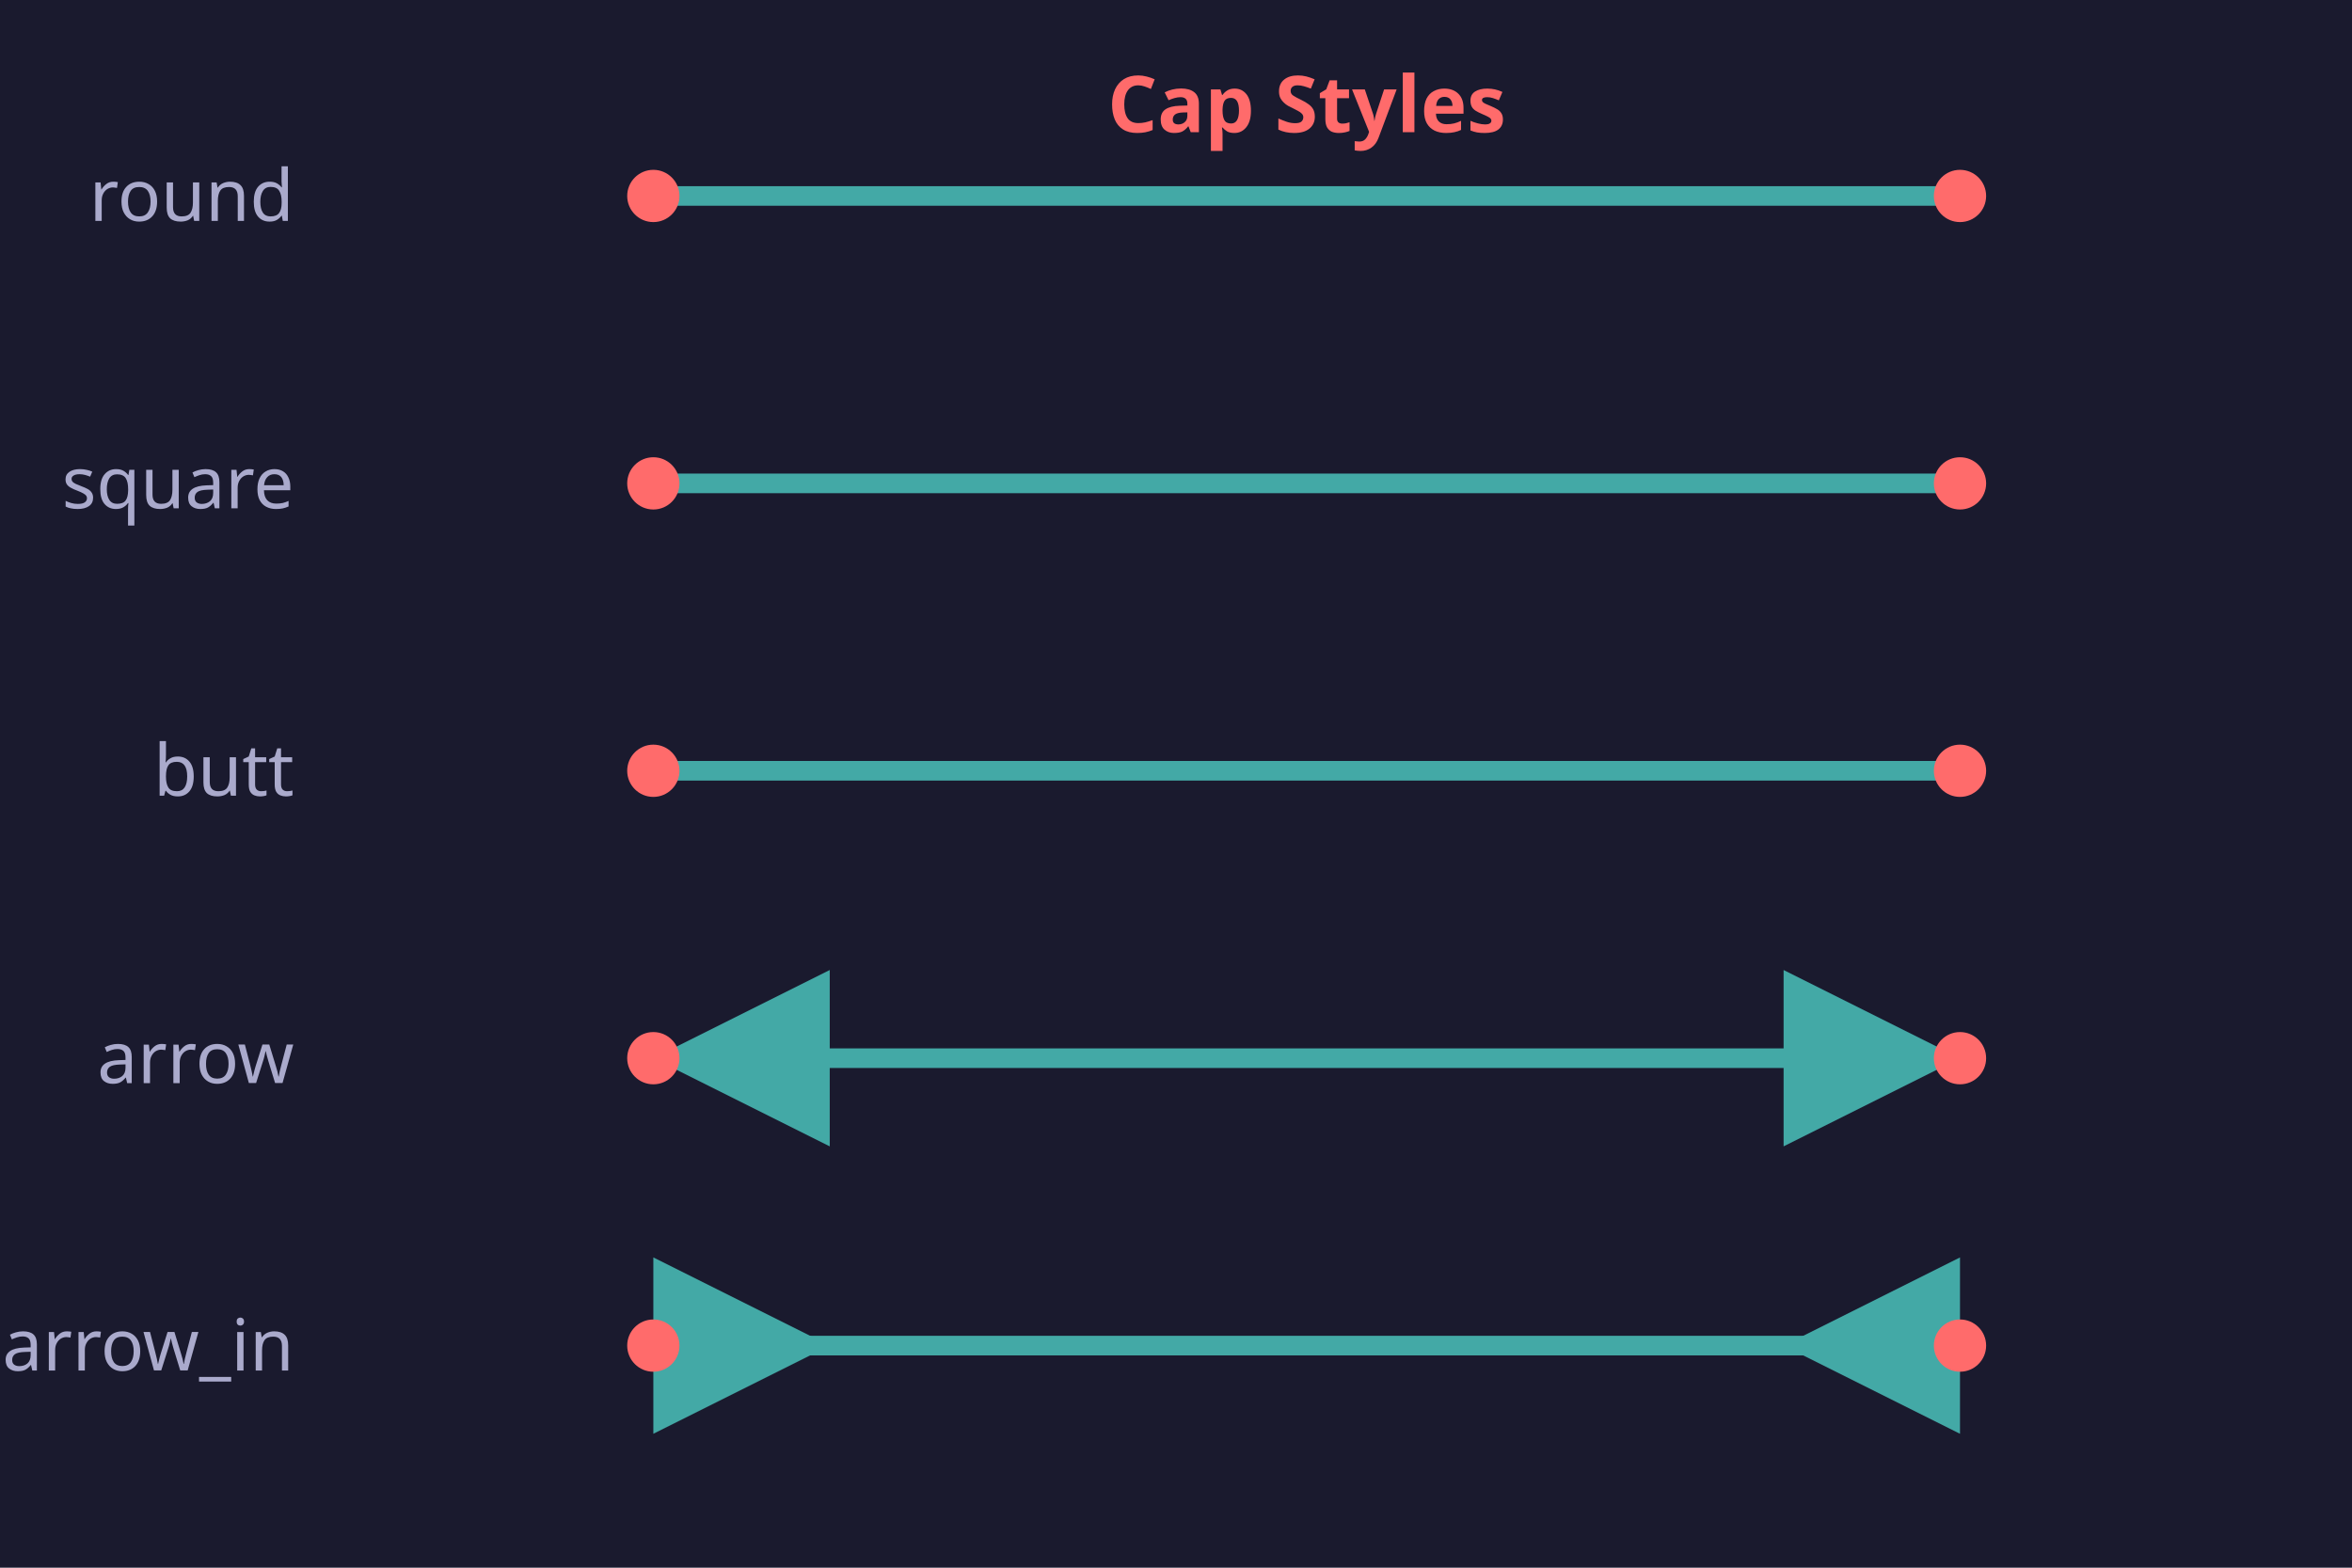
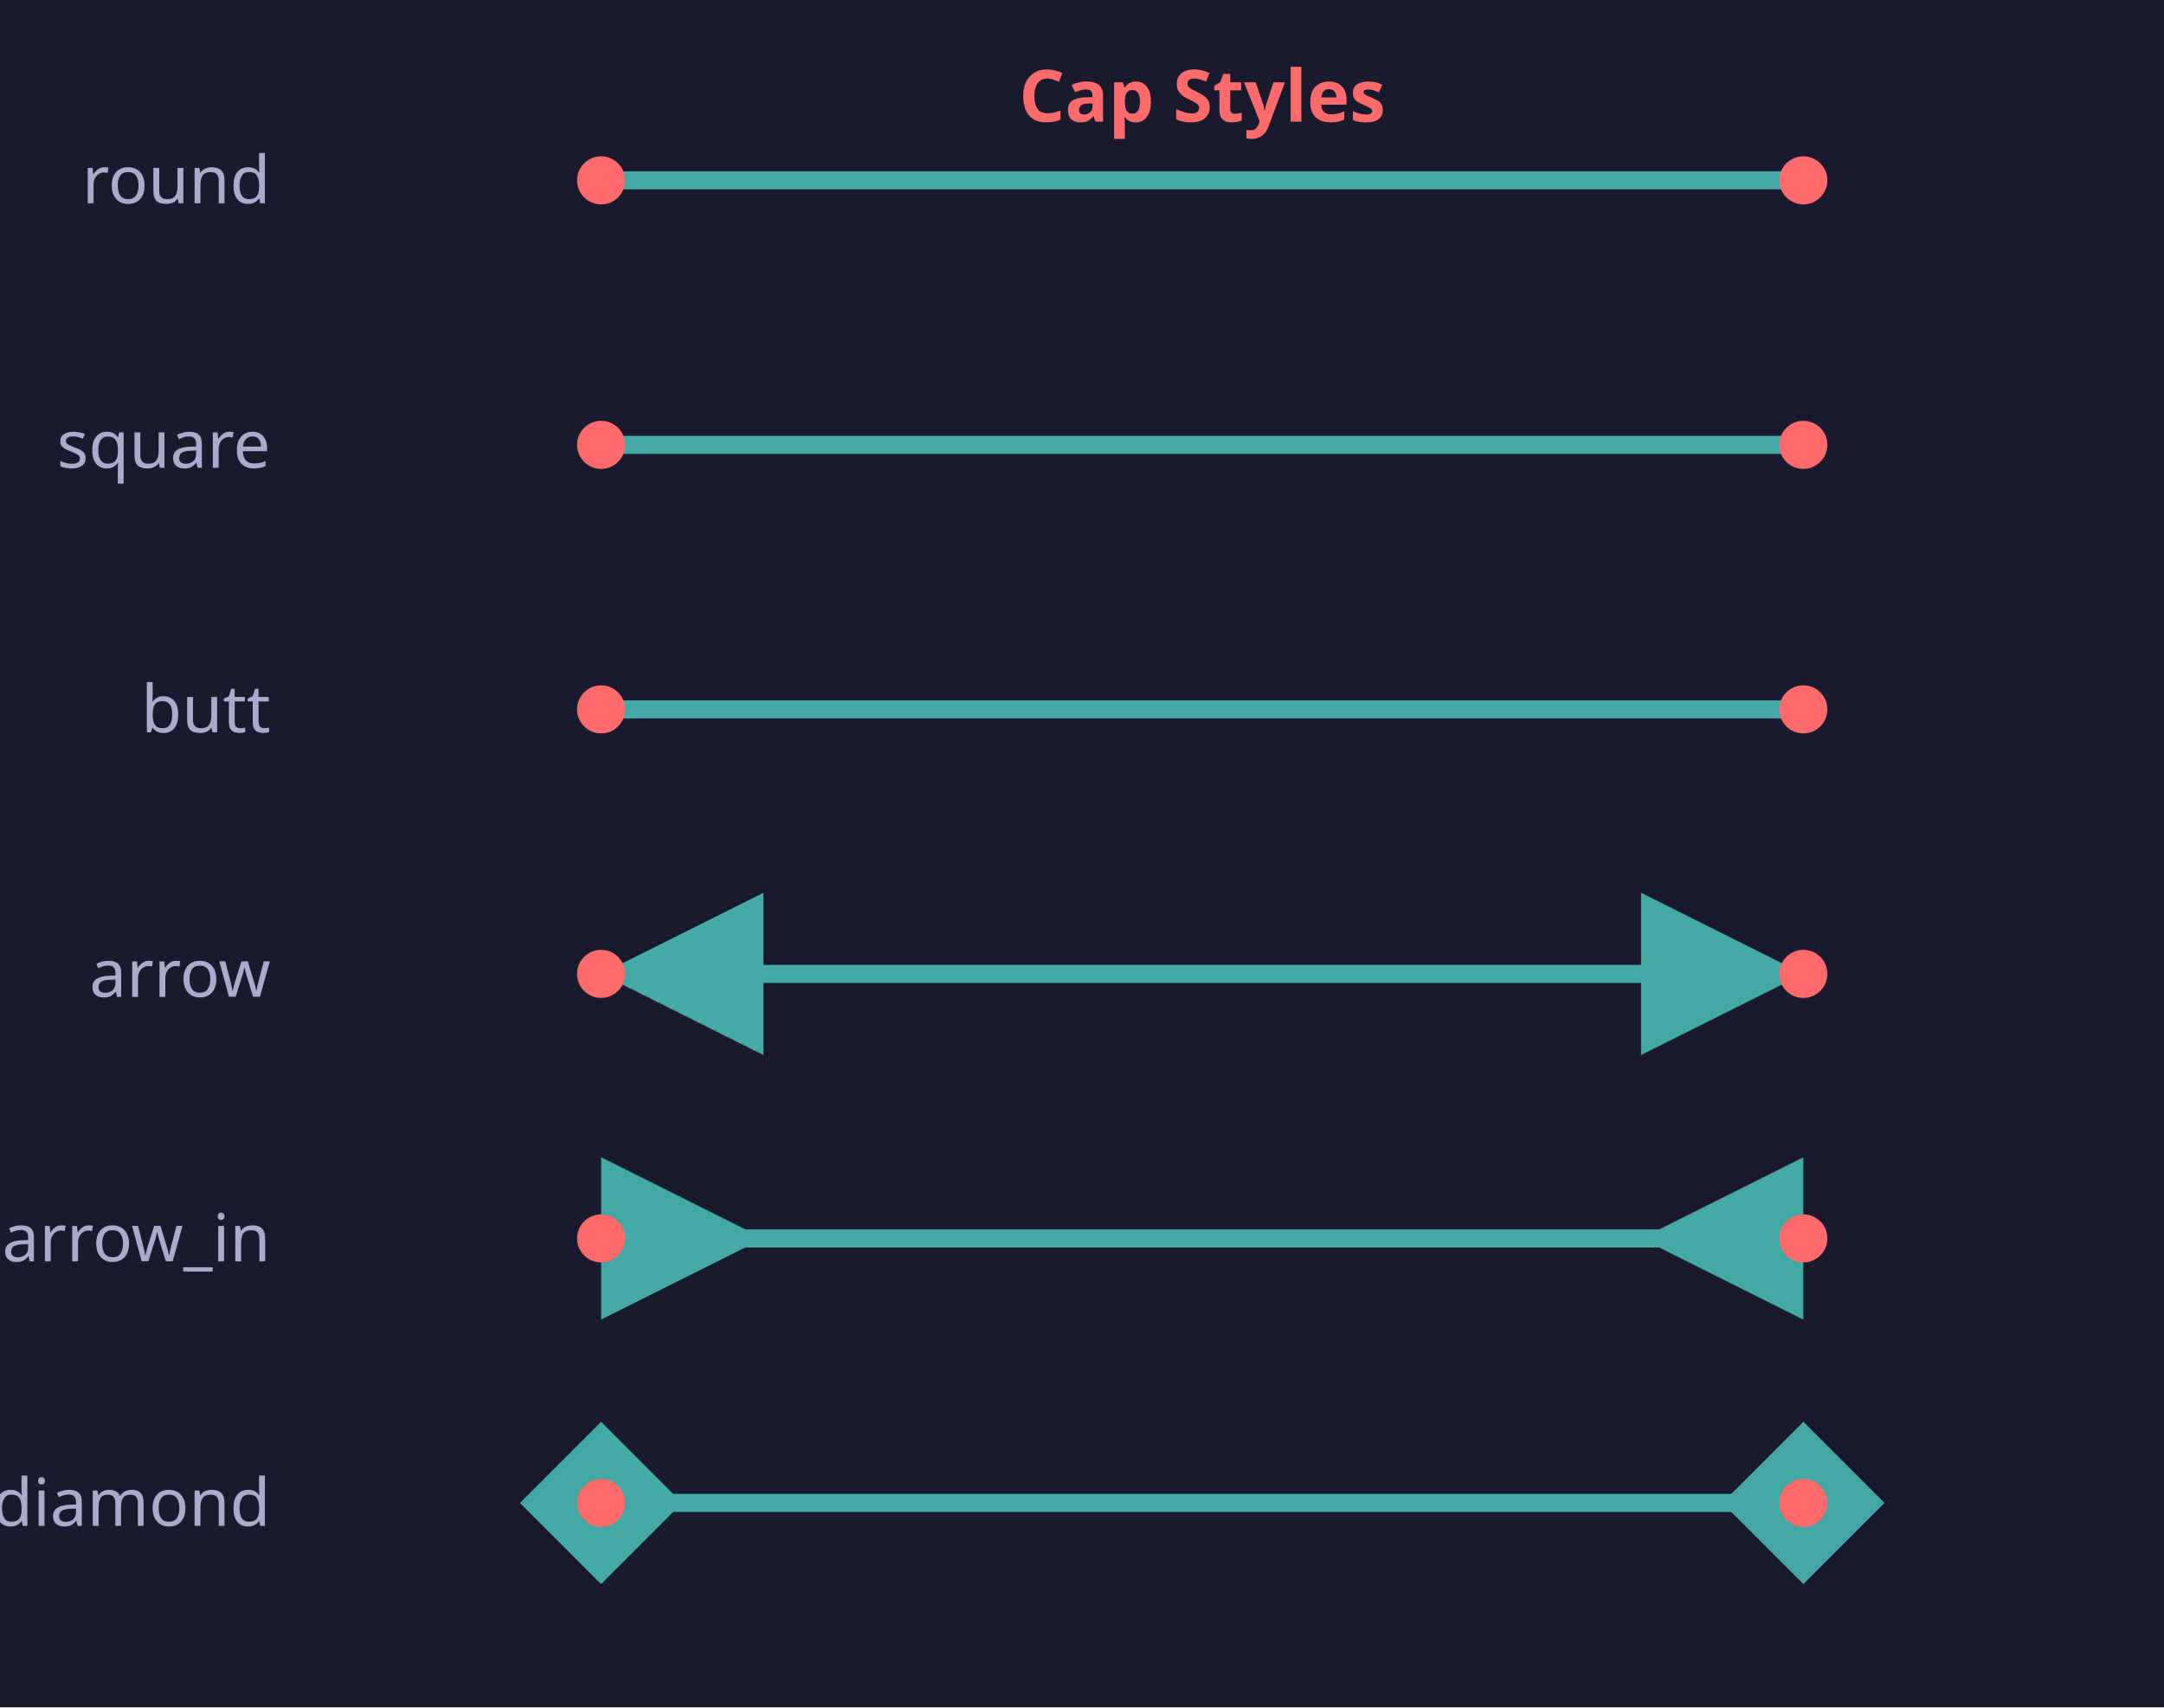
- <svg xmlns="http://www.w3.org/2000/svg" width="360" height="240" viewBox="0 0 360 240">
+ <svg xmlns="http://www.w3.org/2000/svg" width="360" height="284" viewBox="0 0 360 284">
  <defs>
    <marker id="cap-arrow-4ecdc4-9_0-start" viewBox="0 0 10 10" refX="0" refY="5" markerWidth="9.0" markerHeight="9.0" orient="auto" overflow="visible">
      <path d="M 10 0 L 0 5 L 10 10 z" fill="#4ecdc4" />
    </marker>
    <marker id="cap-arrow-4ecdc4-9_0" viewBox="0 0 10 10" refX="10" refY="5" markerWidth="9.0" markerHeight="9.0" orient="auto" overflow="visible">
      <path d="M 0 0 L 10 5 L 0 10 z" fill="#4ecdc4" />
    </marker>
    <marker id="cap-arrow_in-4ecdc4-9_0-start" viewBox="0 0 10 10" refX="0" refY="5" markerWidth="9.0" markerHeight="9.0" orient="auto" overflow="visible">
      <path d="M 0 0 L 10 5 L 0 10 z" fill="#4ecdc4" />
    </marker>
    <marker id="cap-arrow_in-4ecdc4-9_0" viewBox="0 0 10 10" refX="10" refY="5" markerWidth="9.0" markerHeight="9.0" orient="auto" overflow="visible">
      <path d="M 10 0 L 0 5 L 10 10 z" fill="#4ecdc4" />
    </marker>
+     <marker id="cap-diamond-4ecdc4-9_0-start" viewBox="0 0 10 10" refX="5" refY="5" markerWidth="9.0" markerHeight="9.0" orient="auto" overflow="visible">
+       <path d="M 5 0 L 10 5 L 5 10 L 0 5 z" fill="#4ecdc4" />
+     </marker>
+     <marker id="cap-diamond-4ecdc4-9_0" viewBox="0 0 10 10" refX="5" refY="5" markerWidth="9.0" markerHeight="9.0" orient="auto" overflow="visible">
+       <path d="M 5 0 L 10 5 L 5 10 L 0 5 z" fill="#4ecdc4" />
+     </marker>
  </defs>
  <rect width="100%" height="100%" fill="#1a1a2e" />
  <line x1="100" y1="30" x2="300" y2="30" stroke="#4ecdc4" stroke-width="3.0" stroke-linecap="round" opacity="0.8" />
  <line x1="100" y1="74" x2="300" y2="74" stroke="#4ecdc4" stroke-width="3.0" stroke-linecap="round" opacity="0.8" />
  <line x1="100" y1="118" x2="300" y2="118" stroke="#4ecdc4" stroke-width="3.0" stroke-linecap="round" opacity="0.8" />
  <line x1="100" y1="162" x2="300" y2="162" stroke="#4ecdc4" stroke-width="3.0" stroke-linecap="butt" marker-start="url(#cap-arrow-4ecdc4-9_0-start)" marker-end="url(#cap-arrow-4ecdc4-9_0)" opacity="0.8" />
  <line x1="100" y1="206" x2="300" y2="206" stroke="#4ecdc4" stroke-width="3.0" stroke-linecap="butt" marker-start="url(#cap-arrow_in-4ecdc4-9_0-start)" marker-end="url(#cap-arrow_in-4ecdc4-9_0)" opacity="0.8" />
+   <line x1="100" y1="250" x2="300" y2="250" stroke="#4ecdc4" stroke-width="3.0" stroke-linecap="butt" marker-start="url(#cap-diamond-4ecdc4-9_0-start)" marker-end="url(#cap-diamond-4ecdc4-9_0)" opacity="0.8" />
  <circle cx="100" cy="30" r="4.0" fill="#ff6b6b" />
  <circle cx="300" cy="30" r="4.0" fill="#ff6b6b" />
  <text x="45" y="30" font-size="11.0" font-family="sans-serif" font-style="normal" font-weight="normal" fill="#aaaacc" text-anchor="end" dominant-baseline="middle">round</text>
  <circle cx="100" cy="74" r="4.0" fill="#ff6b6b" />
  <circle cx="300" cy="74" r="4.0" fill="#ff6b6b" />
  <text x="45" y="74" font-size="11.0" font-family="sans-serif" font-style="normal" font-weight="normal" fill="#aaaacc" text-anchor="end" dominant-baseline="middle">square</text>
  <circle cx="100" cy="118" r="4.0" fill="#ff6b6b" />
  <circle cx="300" cy="118" r="4.0" fill="#ff6b6b" />
  <text x="45" y="118" font-size="11.0" font-family="sans-serif" font-style="normal" font-weight="normal" fill="#aaaacc" text-anchor="end" dominant-baseline="middle">butt</text>
  <circle cx="100" cy="162" r="4.0" fill="#ff6b6b" />
  <circle cx="300" cy="162" r="4.0" fill="#ff6b6b" />
  <text x="45" y="162" font-size="11.0" font-family="sans-serif" font-style="normal" font-weight="normal" fill="#aaaacc" text-anchor="end" dominant-baseline="middle">arrow</text>
  <circle cx="100" cy="206" r="4.0" fill="#ff6b6b" />
  <circle cx="300" cy="206" r="4.0" fill="#ff6b6b" />
  <text x="45" y="206" font-size="11.0" font-family="sans-serif" font-style="normal" font-weight="normal" fill="#aaaacc" text-anchor="end" dominant-baseline="middle">arrow_in</text>
+   <circle cx="100" cy="250" r="4.0" fill="#ff6b6b" />
+   <circle cx="300" cy="250" r="4.0" fill="#ff6b6b" />
+   <text x="45" y="250" font-size="11.0" font-family="sans-serif" font-style="normal" font-weight="normal" fill="#aaaacc" text-anchor="end" dominant-baseline="middle">diamond</text>
  <text x="200" y="16" font-size="12.0" font-family="sans-serif" font-style="normal" font-weight="bold" fill="#ff6b6b" text-anchor="middle" dominant-baseline="middle">Cap Styles</text>
</svg>
